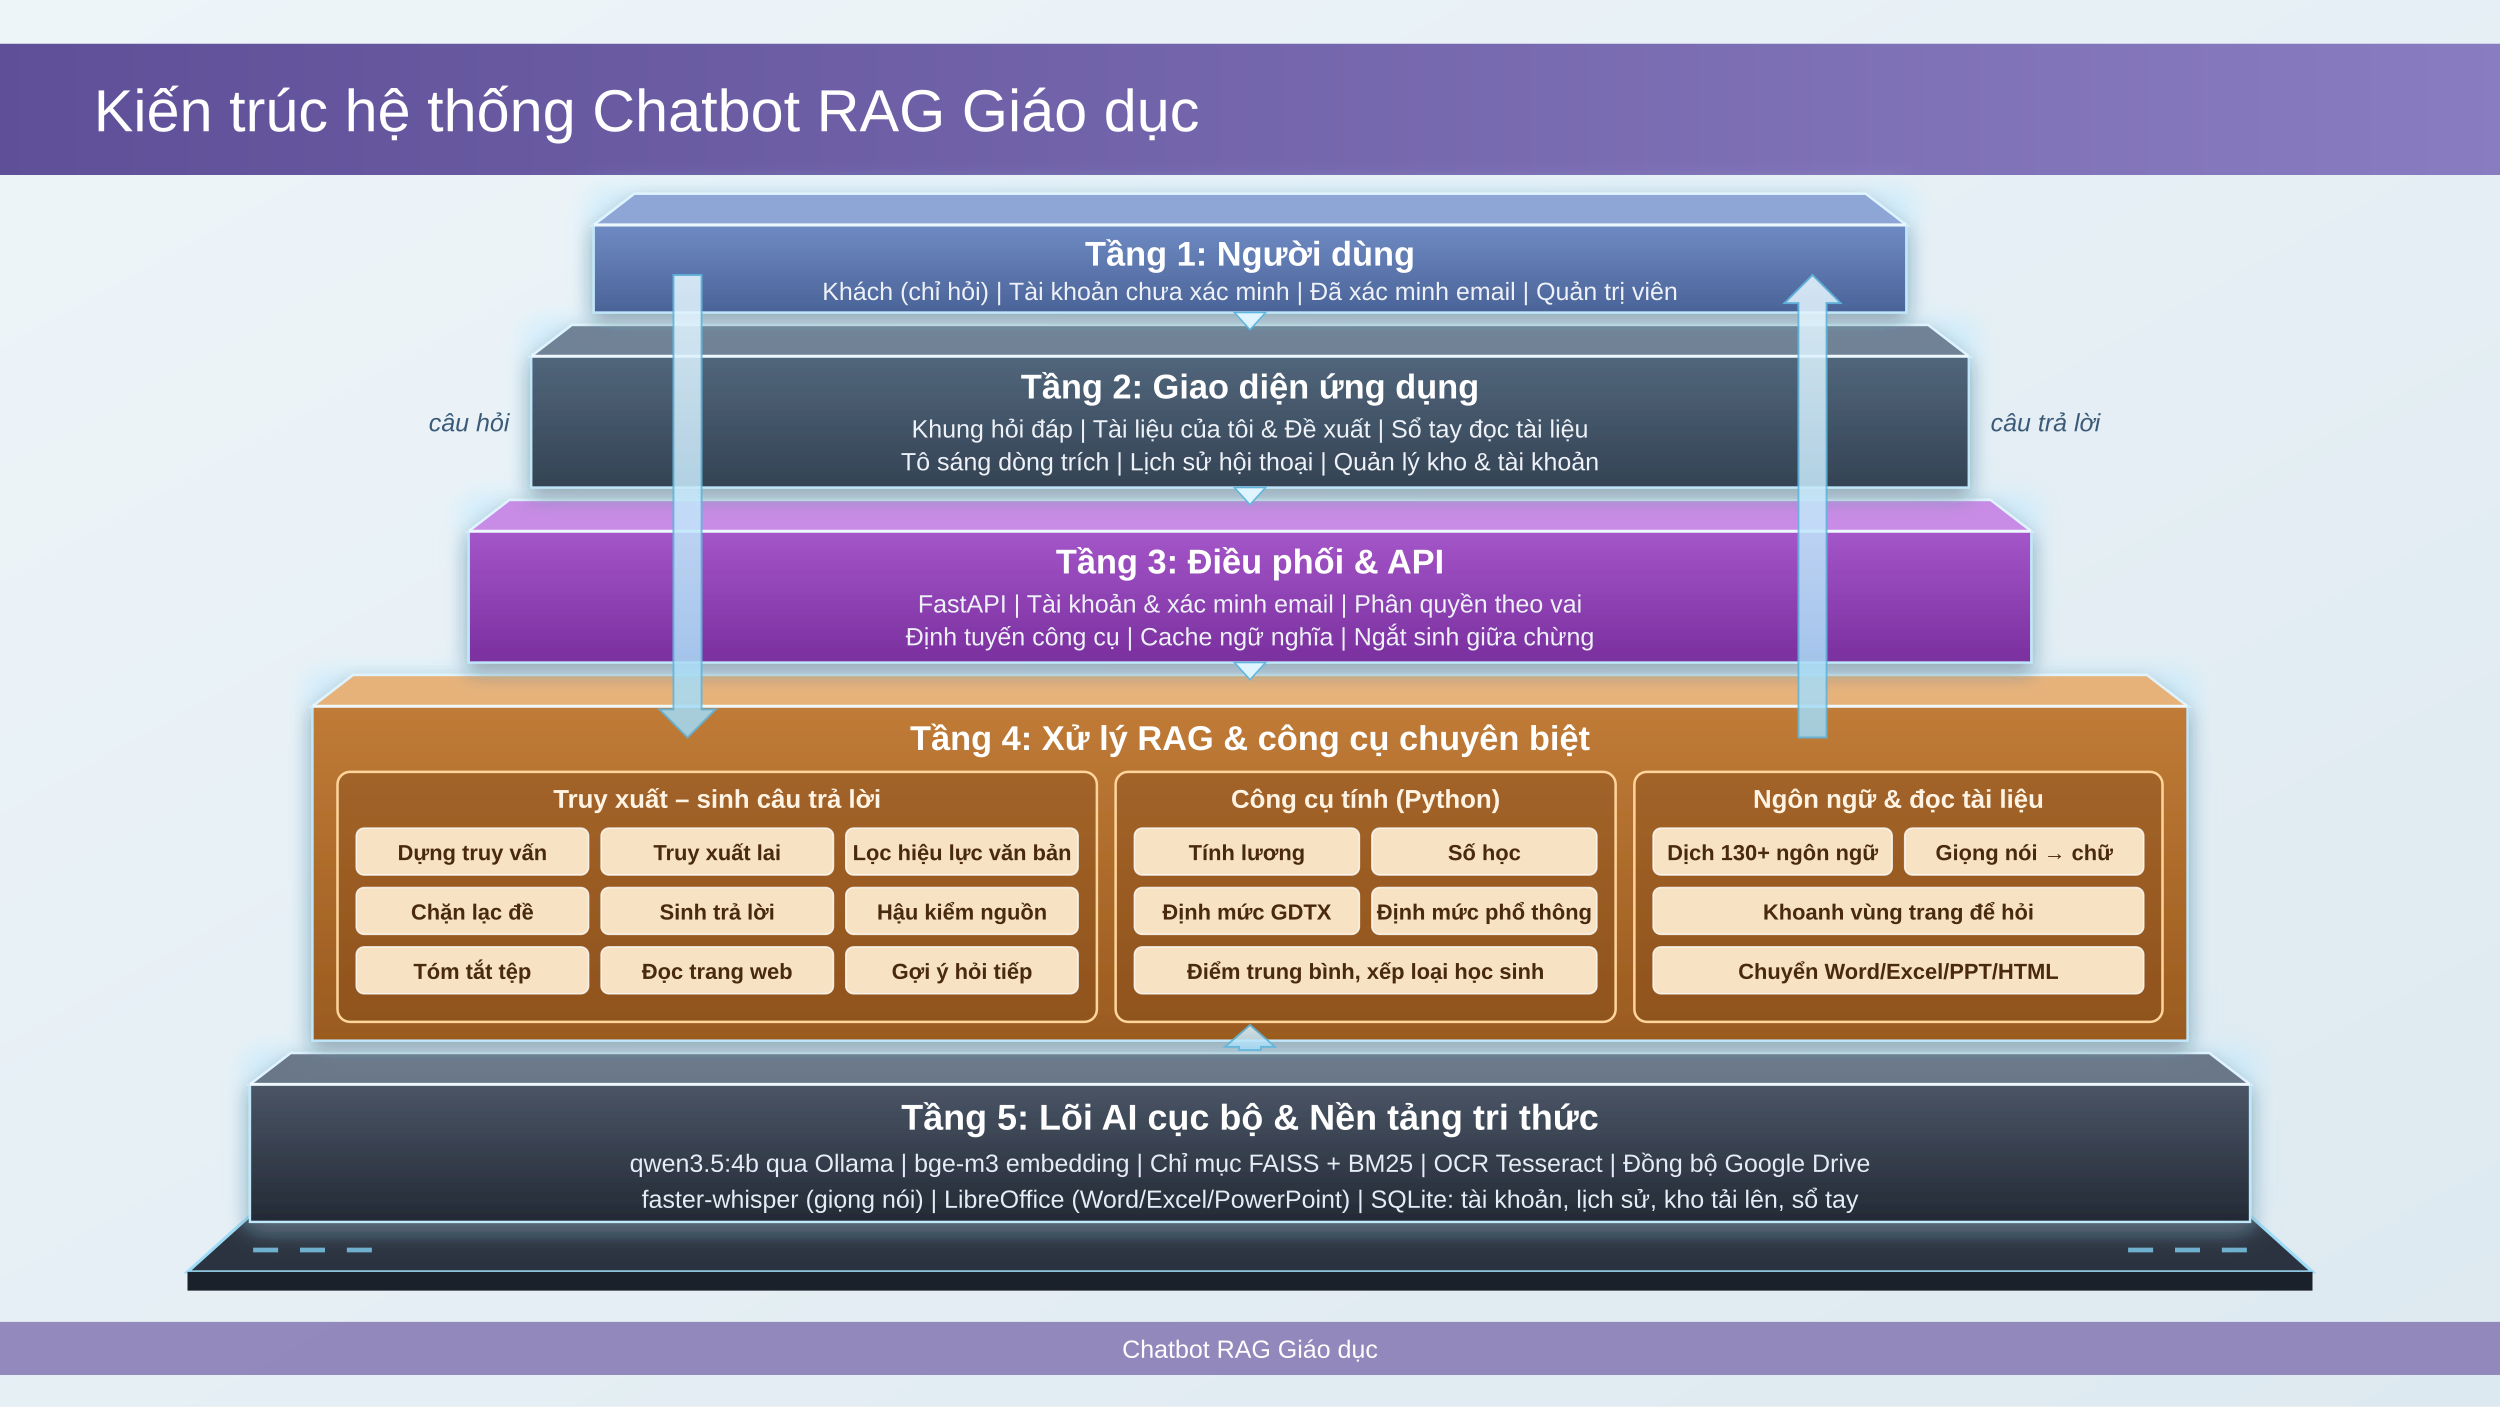
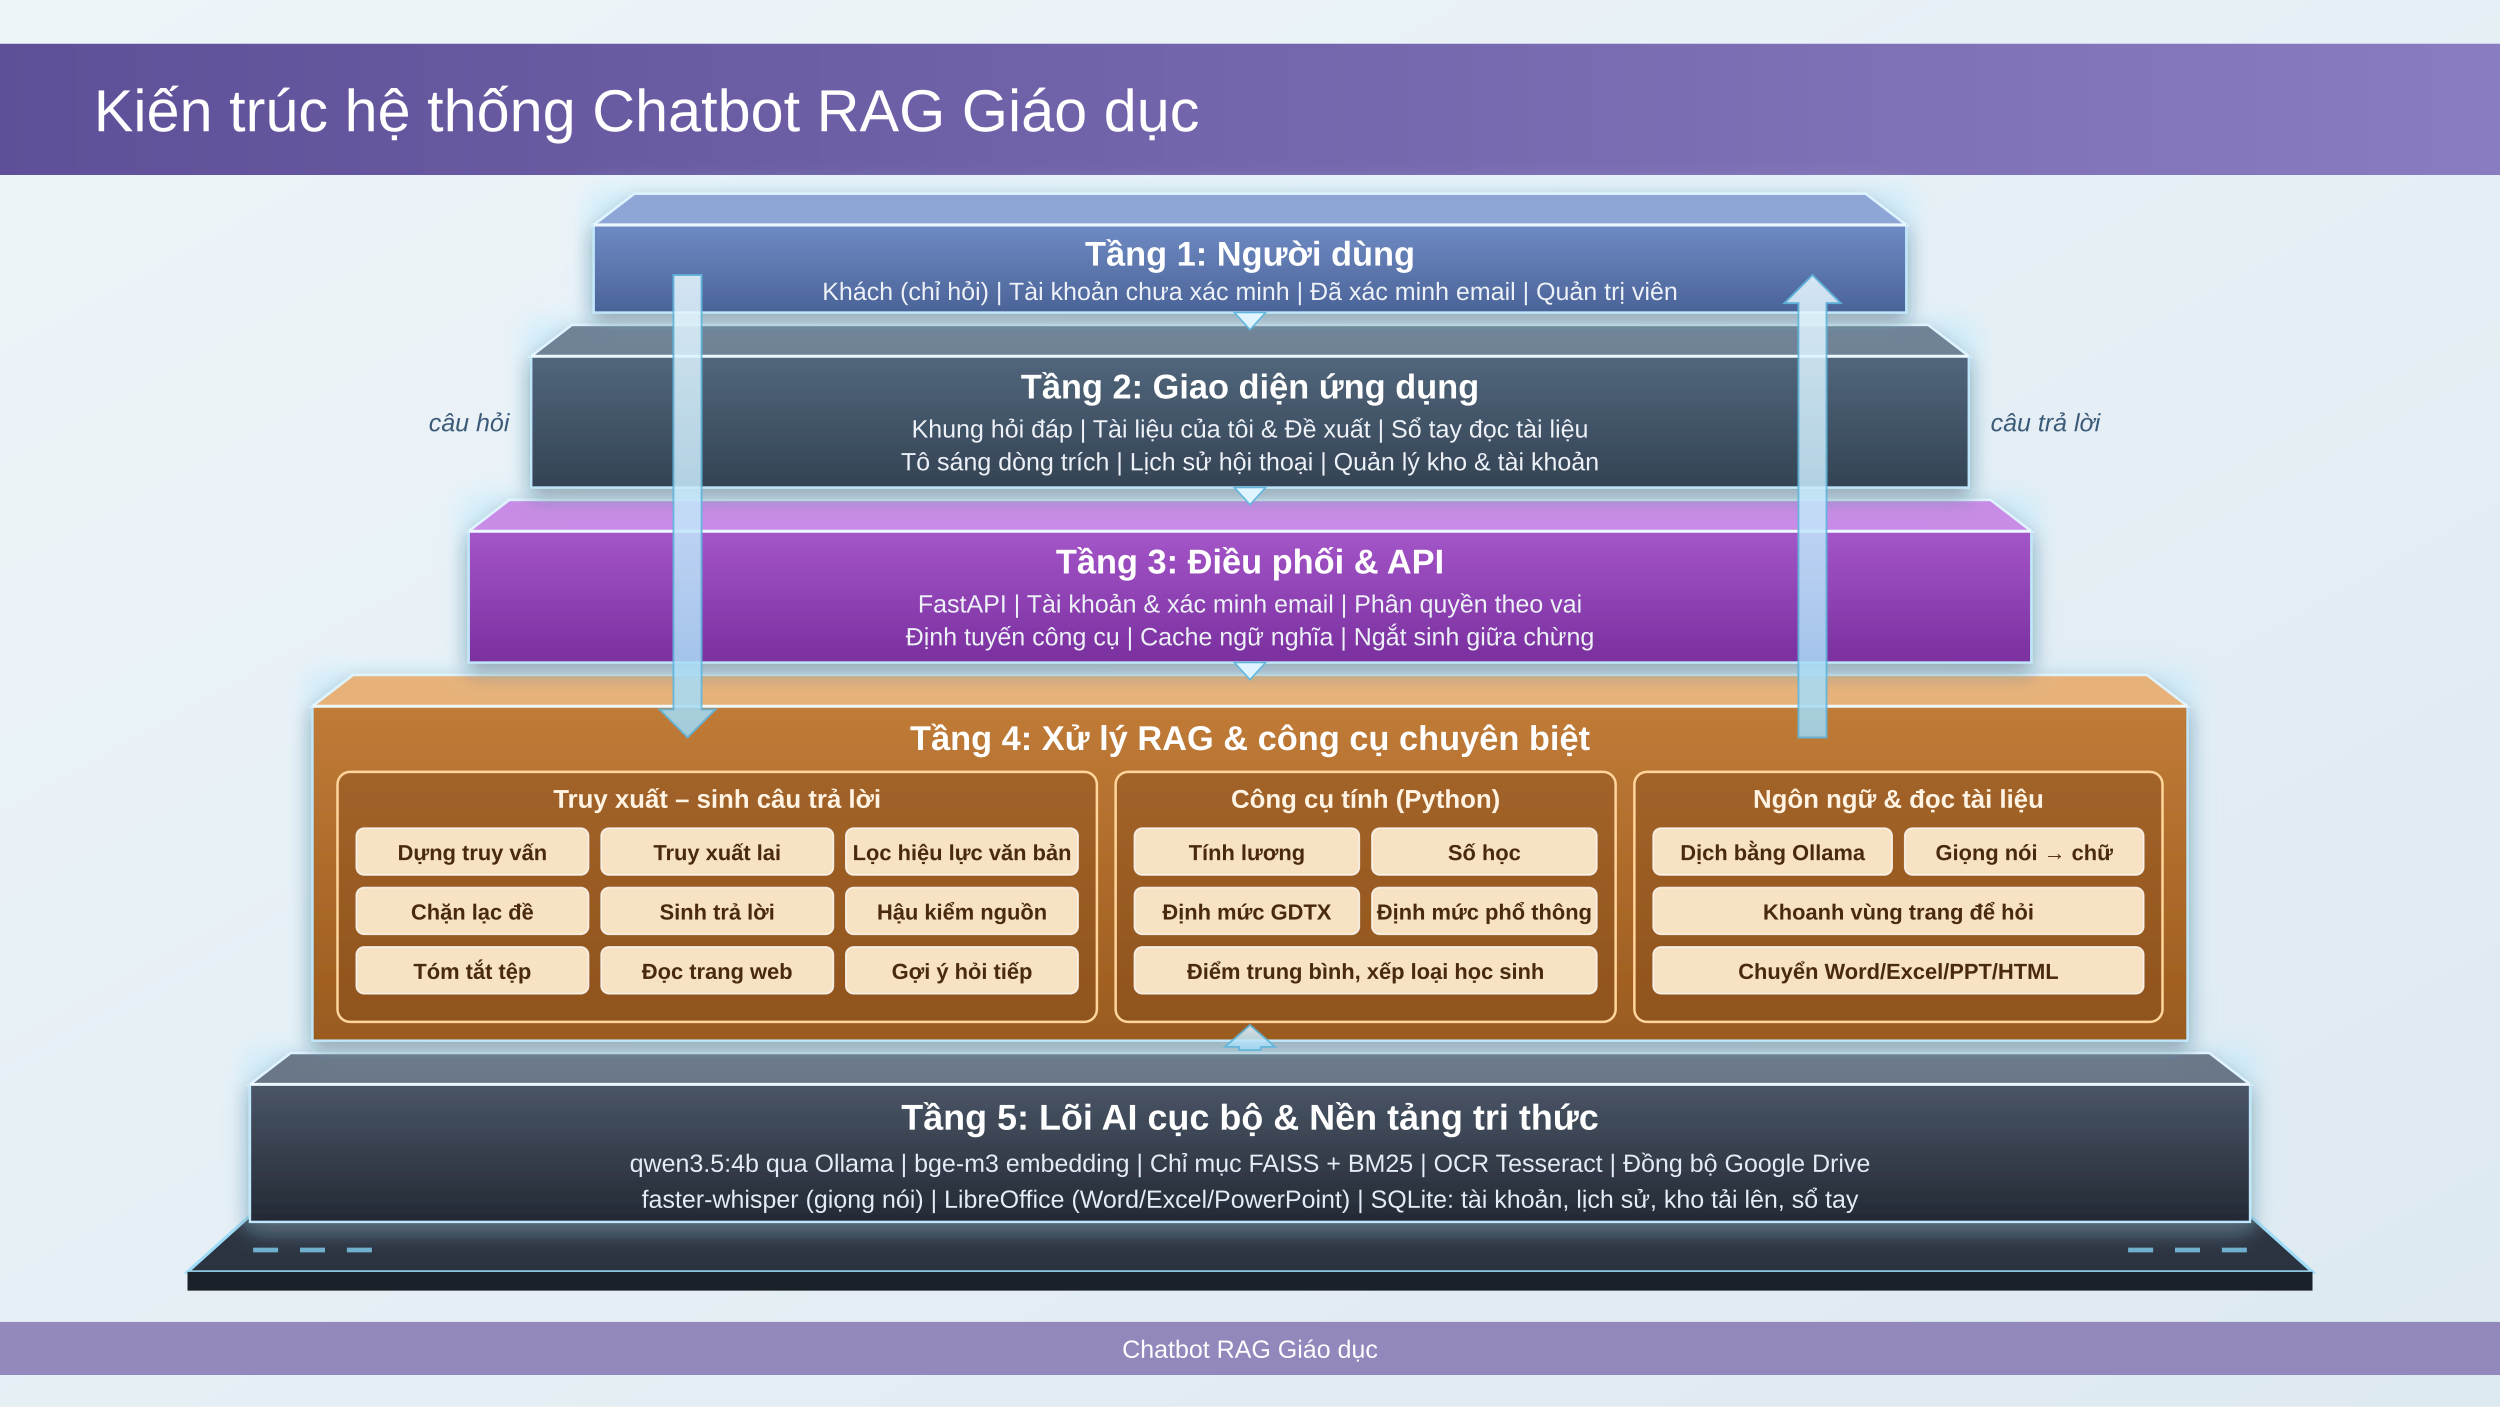
<svg xmlns="http://www.w3.org/2000/svg" viewBox="0 0 1600 900" width="1600" height="900" font-family="'Segoe UI', Arial, sans-serif">
  <defs>
    <linearGradient id="nen" x1="0" y1="0" x2="1" y2="1">
      <stop offset="0" stop-color="#eef5f9" />
      <stop offset="1" stop-color="#dde9f0" />
    </linearGradient>
    <linearGradient id="tieude" x1="0" y1="0" x2="1" y2="0">
      <stop offset="0" stop-color="#5e4f98" />
      <stop offset="1" stop-color="#8a7cc0" />
    </linearGradient>
    <filter id="sang" x="-20%" y="-60%" width="140%" height="220%">
      <feGaussianBlur stdDeviation="7" />
    </filter>
    <filter id="bong" x="-10%" y="-30%" width="120%" height="170%">
      <feDropShadow dx="0" dy="6" stdDeviation="6" flood-color="#1d2733" flood-opacity="0.35" />
    </filter>
    <linearGradient id="muiten" x1="0" y1="0" x2="0" y2="1">
      <stop offset="0" stop-color="#e8f7ff" stop-opacity="0.95" />
      <stop offset="1" stop-color="#9fd8f5" stop-opacity="0.95" />
    </linearGradient>
    <linearGradient id="g0" x1="0" y1="0" x2="0" y2="1">
      <stop offset="0" stop-color="#6f8bc4" />
      <stop offset="1" stop-color="#4a6397" />
    </linearGradient>
    <linearGradient id="g1" x1="0" y1="0" x2="0" y2="1">
      <stop offset="0" stop-color="#51667c" />
      <stop offset="1" stop-color="#344354" />
    </linearGradient>
    <linearGradient id="g2" x1="0" y1="0" x2="0" y2="1">
      <stop offset="0" stop-color="#a456c9" />
      <stop offset="1" stop-color="#7a2f9e" />
    </linearGradient>
    <linearGradient id="g3" x1="0" y1="0" x2="0" y2="1">
      <stop offset="0" stop-color="#c07b37" />
      <stop offset="1" stop-color="#9a5b1f" />
    </linearGradient>
    <linearGradient id="g5" x1="0" y1="0" x2="0" y2="1">
      <stop offset="0" stop-color="#4a5566" />
      <stop offset="1" stop-color="#232a35" />
    </linearGradient>
  </defs>
  <rect width="1600" height="900" fill="url(#nen)" />
  <rect x="0" y="28" width="1600" height="84" fill="url(#tieude)" />
  <text x="60" y="84" font-size="38" fill="#ffffff">Kiến trúc hệ thống Chatbot RAG Giáo dục</text>
  <polygon points="200,742 1400,742 1480,814 120,814" fill="#2b3340" stroke="#9fdcf7" stroke-width="2" />
  <polygon points="120,814 1480,814 1480,826 120,826" fill="#1b212a" />
  <line x1="238" y1="800" x2="222" y2="800" stroke="#7fd0f2" stroke-width="3" opacity="0.8" />
  <line x1="1362" y1="800" x2="1378" y2="800" stroke="#7fd0f2" stroke-width="3" opacity="0.8" />
  <line x1="208" y1="800" x2="192" y2="800" stroke="#7fd0f2" stroke-width="3" opacity="0.8" />
  <line x1="1392" y1="800" x2="1408" y2="800" stroke="#7fd0f2" stroke-width="3" opacity="0.8" />
  <line x1="178" y1="800" x2="162" y2="800" stroke="#7fd0f2" stroke-width="3" opacity="0.8" />
  <line x1="1422" y1="800" x2="1438" y2="800" stroke="#7fd0f2" stroke-width="3" opacity="0.8" />
  <rect x="154" y="670" width="1292" height="118" rx="14" fill="#bfeaff" opacity="0.55" filter="url(#sang)" />
  <g filter="url(#bong)">
    <polygon points="186,674 1414,674 1440,694 160,694" fill="#6b7788" stroke="#dff4ff" stroke-width="1.5" />
    <rect x="160" y="694" width="1280" height="88" fill="url(#g5)" stroke="#bfe6fa" stroke-width="1.5" />
  </g>
  <line x1="160" y1="694" x2="1440" y2="694" stroke="#ffffff" stroke-opacity="0.7" stroke-width="2" />
  <text x="800" y="723" font-size="23" font-weight="700" fill="#ffffff" text-anchor="middle">Tầng 5: Lõi AI cục bộ &amp; Nền tảng tri thức</text>
  <text x="800" y="750" font-size="16" fill="#e4ecf5" text-anchor="middle">qwen3.5:4b qua Ollama  |  bge-m3 embedding  |  Chỉ mục FAISS + BM25  |  OCR Tesseract  |  Đồng bộ Google Drive</text>
  <text x="800" y="773" font-size="16" fill="#e4ecf5" text-anchor="middle">faster-whisper (giọng nói)  |  LibreOffice (Word/Excel/PowerPoint)  |  SQLite: tài khoản, lịch sử, kho tải lên, sổ tay</text>
  <rect x="194" y="428" width="1212" height="244" rx="14" fill="#bfeaff" opacity="0.55" filter="url(#sang)" />
  <g filter="url(#bong)">
    <polygon points="226,432 1374,432 1400,452 200,452" fill="#e7b27a" stroke="#dff4ff" stroke-width="1.5" />
    <rect x="200" y="452" width="1200" height="214" fill="url(#g3)" stroke="#bfe6fa" stroke-width="1.5" />
  </g>
  <line x1="200" y1="452" x2="1400" y2="452" stroke="#ffffff" stroke-opacity="0.7" stroke-width="2" />
  <text x="800" y="480" font-size="22" font-weight="700" fill="#ffffff" text-anchor="middle">Tầng 4: Xử lý RAG &amp; công cụ chuyên biệt</text>
  <rect x="216" y="494" width="486" height="160" rx="8" fill="#7a4414" fill-opacity="0.35" stroke="#ffd59c" stroke-width="1.6" />
  <text x="459.0" y="517" font-size="16.5" font-weight="700" fill="#fff4e3" text-anchor="middle">Truy xuất – sinh câu trả lời</text>
  <rect x="228.0" y="530" width="148.7" height="30" rx="5" fill="#f7e2c4" stroke="#ffffff" stroke-opacity="0.8" />
  <text x="302.3" y="550.5" font-size="14" fill="#4a2a0c" text-anchor="middle" font-weight="600">Dựng truy vấn</text>
  <rect x="384.7" y="530" width="148.7" height="30" rx="5" fill="#f7e2c4" stroke="#ffffff" stroke-opacity="0.8" />
  <text x="459.0" y="550.5" font-size="14" fill="#4a2a0c" text-anchor="middle" font-weight="600">Truy xuất lai</text>
  <rect x="541.3" y="530" width="148.7" height="30" rx="5" fill="#f7e2c4" stroke="#ffffff" stroke-opacity="0.8" />
  <text x="615.7" y="550.5" font-size="14" fill="#4a2a0c" text-anchor="middle" font-weight="600">Lọc hiệu lực văn bản</text>
  <rect x="228.0" y="568" width="148.7" height="30" rx="5" fill="#f7e2c4" stroke="#ffffff" stroke-opacity="0.8" />
  <text x="302.3" y="588.5" font-size="14" fill="#4a2a0c" text-anchor="middle" font-weight="600">Chặn lạc đề</text>
  <rect x="384.7" y="568" width="148.7" height="30" rx="5" fill="#f7e2c4" stroke="#ffffff" stroke-opacity="0.8" />
  <text x="459.0" y="588.5" font-size="14" fill="#4a2a0c" text-anchor="middle" font-weight="600">Sinh trả lời</text>
  <rect x="541.3" y="568" width="148.7" height="30" rx="5" fill="#f7e2c4" stroke="#ffffff" stroke-opacity="0.8" />
  <text x="615.7" y="588.5" font-size="14" fill="#4a2a0c" text-anchor="middle" font-weight="600">Hậu kiểm nguồn</text>
  <rect x="228.0" y="606" width="148.7" height="30" rx="5" fill="#f7e2c4" stroke="#ffffff" stroke-opacity="0.8" />
  <text x="302.3" y="626.5" font-size="14" fill="#4a2a0c" text-anchor="middle" font-weight="600">Tóm tắt tệp</text>
  <rect x="384.7" y="606" width="148.7" height="30" rx="5" fill="#f7e2c4" stroke="#ffffff" stroke-opacity="0.8" />
  <text x="459.0" y="626.5" font-size="14" fill="#4a2a0c" text-anchor="middle" font-weight="600">Đọc trang web</text>
  <rect x="541.3" y="606" width="148.7" height="30" rx="5" fill="#f7e2c4" stroke="#ffffff" stroke-opacity="0.8" />
  <text x="615.7" y="626.5" font-size="14" fill="#4a2a0c" text-anchor="middle" font-weight="600">Gợi ý hỏi tiếp</text>
  <rect x="714" y="494" width="320" height="160" rx="8" fill="#7a4414" fill-opacity="0.35" stroke="#ffd59c" stroke-width="1.6" />
  <text x="874.0" y="517" font-size="16.5" font-weight="700" fill="#fff4e3" text-anchor="middle">Công cụ tính (Python)</text>
  <rect x="726.0" y="530" width="144.0" height="30" rx="5" fill="#f7e2c4" stroke="#ffffff" stroke-opacity="0.8" />
  <text x="798.0" y="550.5" font-size="14" fill="#4a2a0c" text-anchor="middle" font-weight="600">Tính lương</text>
  <rect x="878.0" y="530" width="144.0" height="30" rx="5" fill="#f7e2c4" stroke="#ffffff" stroke-opacity="0.8" />
  <text x="950.0" y="550.5" font-size="14" fill="#4a2a0c" text-anchor="middle" font-weight="600">Số học</text>
  <rect x="726.0" y="568" width="144.0" height="30" rx="5" fill="#f7e2c4" stroke="#ffffff" stroke-opacity="0.8" />
  <text x="798.0" y="588.5" font-size="14" fill="#4a2a0c" text-anchor="middle" font-weight="600">Định mức GDTX</text>
  <rect x="878.0" y="568" width="144.0" height="30" rx="5" fill="#f7e2c4" stroke="#ffffff" stroke-opacity="0.8" />
  <text x="950.0" y="588.5" font-size="14" fill="#4a2a0c" text-anchor="middle" font-weight="600">Định mức phổ thông</text>
  <rect x="726.0" y="606" width="296.0" height="30" rx="5" fill="#f7e2c4" stroke="#ffffff" stroke-opacity="0.8" />
  <text x="874.0" y="626.5" font-size="14" fill="#4a2a0c" text-anchor="middle" font-weight="600">Điểm trung bình, xếp loại học sinh</text>
  <rect x="1046" y="494" width="338" height="160" rx="8" fill="#7a4414" fill-opacity="0.35" stroke="#ffd59c" stroke-width="1.6" />
  <text x="1215.0" y="517" font-size="16.5" font-weight="700" fill="#fff4e3" text-anchor="middle">Ngôn ngữ &amp; đọc tài liệu</text>
  <rect x="1058.0" y="530" width="153.0" height="30" rx="5" fill="#f7e2c4" stroke="#ffffff" stroke-opacity="0.8" />
-   <text x="1134.5" y="550.5" font-size="14" fill="#4a2a0c" text-anchor="middle" font-weight="600">Dịch 130+ ngôn ngữ</text>
+   <text x="1134.5" y="550.5" font-size="14" fill="#4a2a0c" text-anchor="middle" font-weight="600">Dịch bằng Ollama</text>
  <rect x="1219.0" y="530" width="153.0" height="30" rx="5" fill="#f7e2c4" stroke="#ffffff" stroke-opacity="0.8" />
  <text x="1295.5" y="550.5" font-size="14" fill="#4a2a0c" text-anchor="middle" font-weight="600">Giọng nói → chữ</text>
  <rect x="1058.0" y="568" width="314.0" height="30" rx="5" fill="#f7e2c4" stroke="#ffffff" stroke-opacity="0.8" />
  <text x="1215.0" y="588.5" font-size="14" fill="#4a2a0c" text-anchor="middle" font-weight="600">Khoanh vùng trang để hỏi</text>
  <rect x="1058.0" y="606" width="314.0" height="30" rx="5" fill="#f7e2c4" stroke="#ffffff" stroke-opacity="0.8" />
  <text x="1215.0" y="626.5" font-size="14" fill="#4a2a0c" text-anchor="middle" font-weight="600">Chuyển Word/Excel/PPT/HTML</text>
  <rect x="294" y="316" width="1012" height="114" rx="14" fill="#bfeaff" opacity="0.55" filter="url(#sang)" />
  <g filter="url(#bong)">
    <polygon points="326,320 1274,320 1300,340 300,340" fill="#c88be6" stroke="#dff4ff" stroke-width="1.5" />
    <rect x="300" y="340" width="1000" height="84" fill="url(#g2)" stroke="#bfe6fa" stroke-width="1.5" />
  </g>
  <line x1="300" y1="340" x2="1300" y2="340" stroke="#ffffff" stroke-opacity="0.7" stroke-width="2" />
  <text x="800" y="367" font-size="22" font-weight="700" fill="#ffffff" text-anchor="middle">Tầng 3: Điều phối &amp; API</text>
  <text x="800" y="392" font-size="16" fill="#eef2f8" text-anchor="middle">FastAPI  |  Tài khoản &amp; xác minh email  |  Phân quyền theo vai</text>
  <text x="800" y="413" font-size="16" fill="#eef2f8" text-anchor="middle">Định tuyến công cụ  |  Cache ngữ nghĩa  |  Ngắt sinh giữa chừng</text>
  <rect x="334" y="204" width="932" height="114" rx="14" fill="#bfeaff" opacity="0.55" filter="url(#sang)" />
  <g filter="url(#bong)">
    <polygon points="366,208 1234,208 1260,228 340,228" fill="#6f8296" stroke="#dff4ff" stroke-width="1.5" />
    <rect x="340" y="228" width="920" height="84" fill="url(#g1)" stroke="#bfe6fa" stroke-width="1.5" />
  </g>
  <line x1="340" y1="228" x2="1260" y2="228" stroke="#ffffff" stroke-opacity="0.7" stroke-width="2" />
  <text x="800" y="255" font-size="22" font-weight="700" fill="#ffffff" text-anchor="middle">Tầng 2: Giao diện ứng dụng</text>
  <text x="800" y="280" font-size="16" fill="#eef2f8" text-anchor="middle">Khung hỏi đáp  |  Tài liệu của tôi &amp; Đề xuất  |  Sổ tay đọc tài liệu</text>
  <text x="800" y="301" font-size="16" fill="#eef2f8" text-anchor="middle">Tô sáng dòng trích  |  Lịch sử hội thoại  |  Quản lý kho &amp; tài khoản</text>
  <rect x="374" y="120" width="852" height="86" rx="14" fill="#bfeaff" opacity="0.55" filter="url(#sang)" />
  <g filter="url(#bong)">
    <polygon points="406,124 1194,124 1220,144 380,144" fill="#8ea6d6" stroke="#dff4ff" stroke-width="1.5" />
    <rect x="380" y="144" width="840" height="56" fill="url(#g0)" stroke="#bfe6fa" stroke-width="1.5" />
  </g>
  <line x1="380" y1="144" x2="1220" y2="144" stroke="#ffffff" stroke-opacity="0.7" stroke-width="2" />
  <text x="800" y="170" font-size="22" font-weight="700" fill="#ffffff" text-anchor="middle">Tầng 1: Người dùng</text>
  <text x="800" y="192" font-size="16" fill="#eef2f8" text-anchor="middle">Khách (chỉ hỏi)  |  Tài khoản chưa xác minh  |  Đã xác minh email  |  Quản trị viên</text>
  <path d="M431,176 h18 v278 h9 l-18,18 l-18,-18 h9 z" fill="url(#muiten)" stroke="#5fb6de" stroke-width="1.2" opacity="0.9" />
  <path d="M1151,472 h18 v-278 h9 l-18,-18 l-18,18 h9 z" fill="url(#muiten)" stroke="#5fb6de" stroke-width="1.2" opacity="0.9" />
  <text x="326" y="276" font-size="16" fill="#3b5a78" text-anchor="end" font-style="italic">câu hỏi</text>
  <text x="1274" y="276" font-size="16" fill="#3b5a78" text-anchor="start" font-style="italic">câu trả lời</text>
  <path d="M790,200 h20 l-10,11 z" fill="#dff4ff" stroke="#5fb6de" />
  <path d="M790,312 h20 l-10,11 z" fill="#dff4ff" stroke="#5fb6de" />
  <path d="M790,424 h20 l-10,11 z" fill="#dff4ff" stroke="#5fb6de" />
  <path d="M793,672 h14 v-2 h9 l-16,-14 l-16,14 h9 z" fill="url(#muiten)" stroke="#5fb6de" stroke-width="1.2" opacity="0.9" />
  <rect x="0" y="846" width="1600" height="34" fill="#8577b3" opacity="0.85" />
  <text x="800" y="869" font-size="16" fill="#ffffff" text-anchor="middle">Chatbot RAG Giáo dục</text>
</svg>
